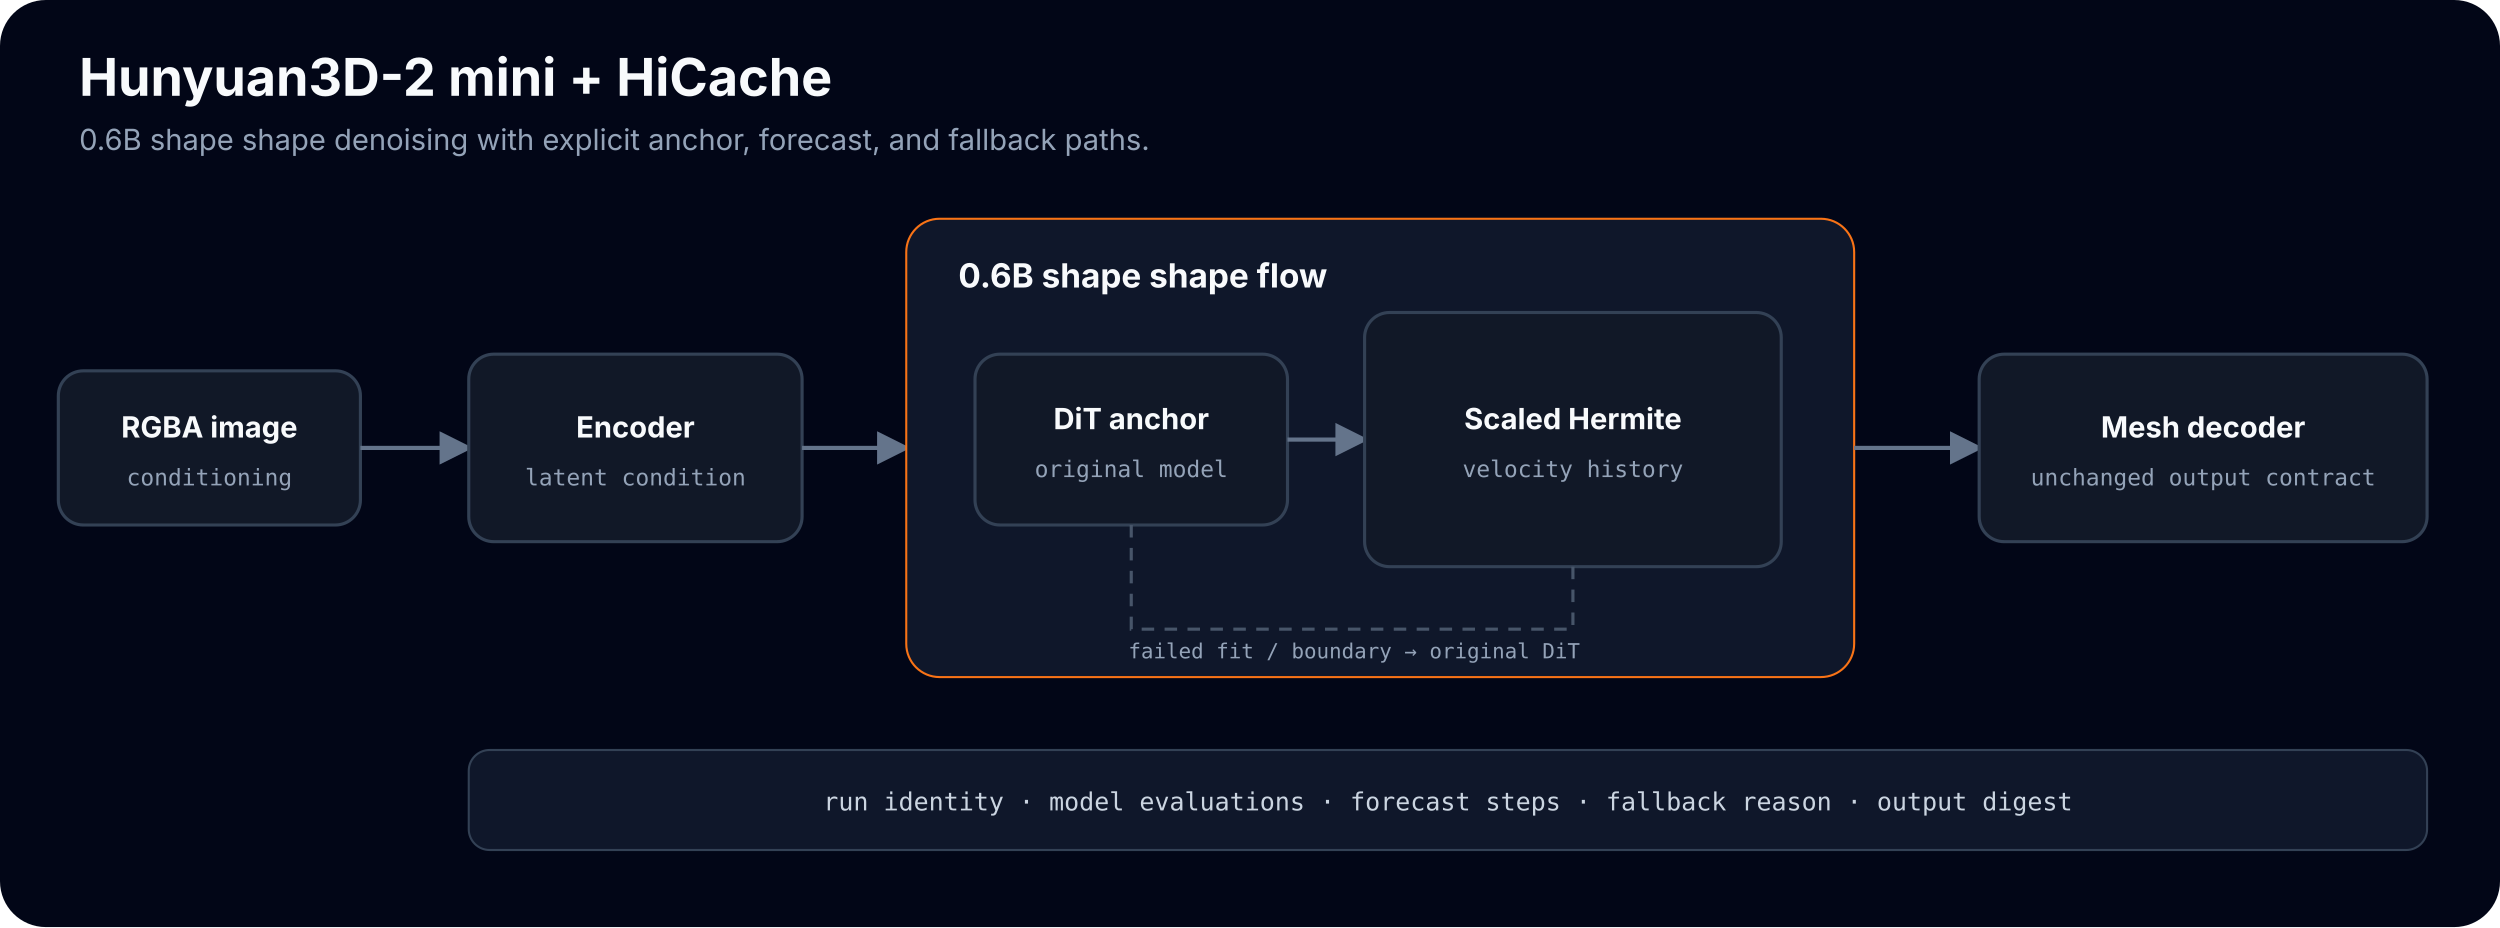
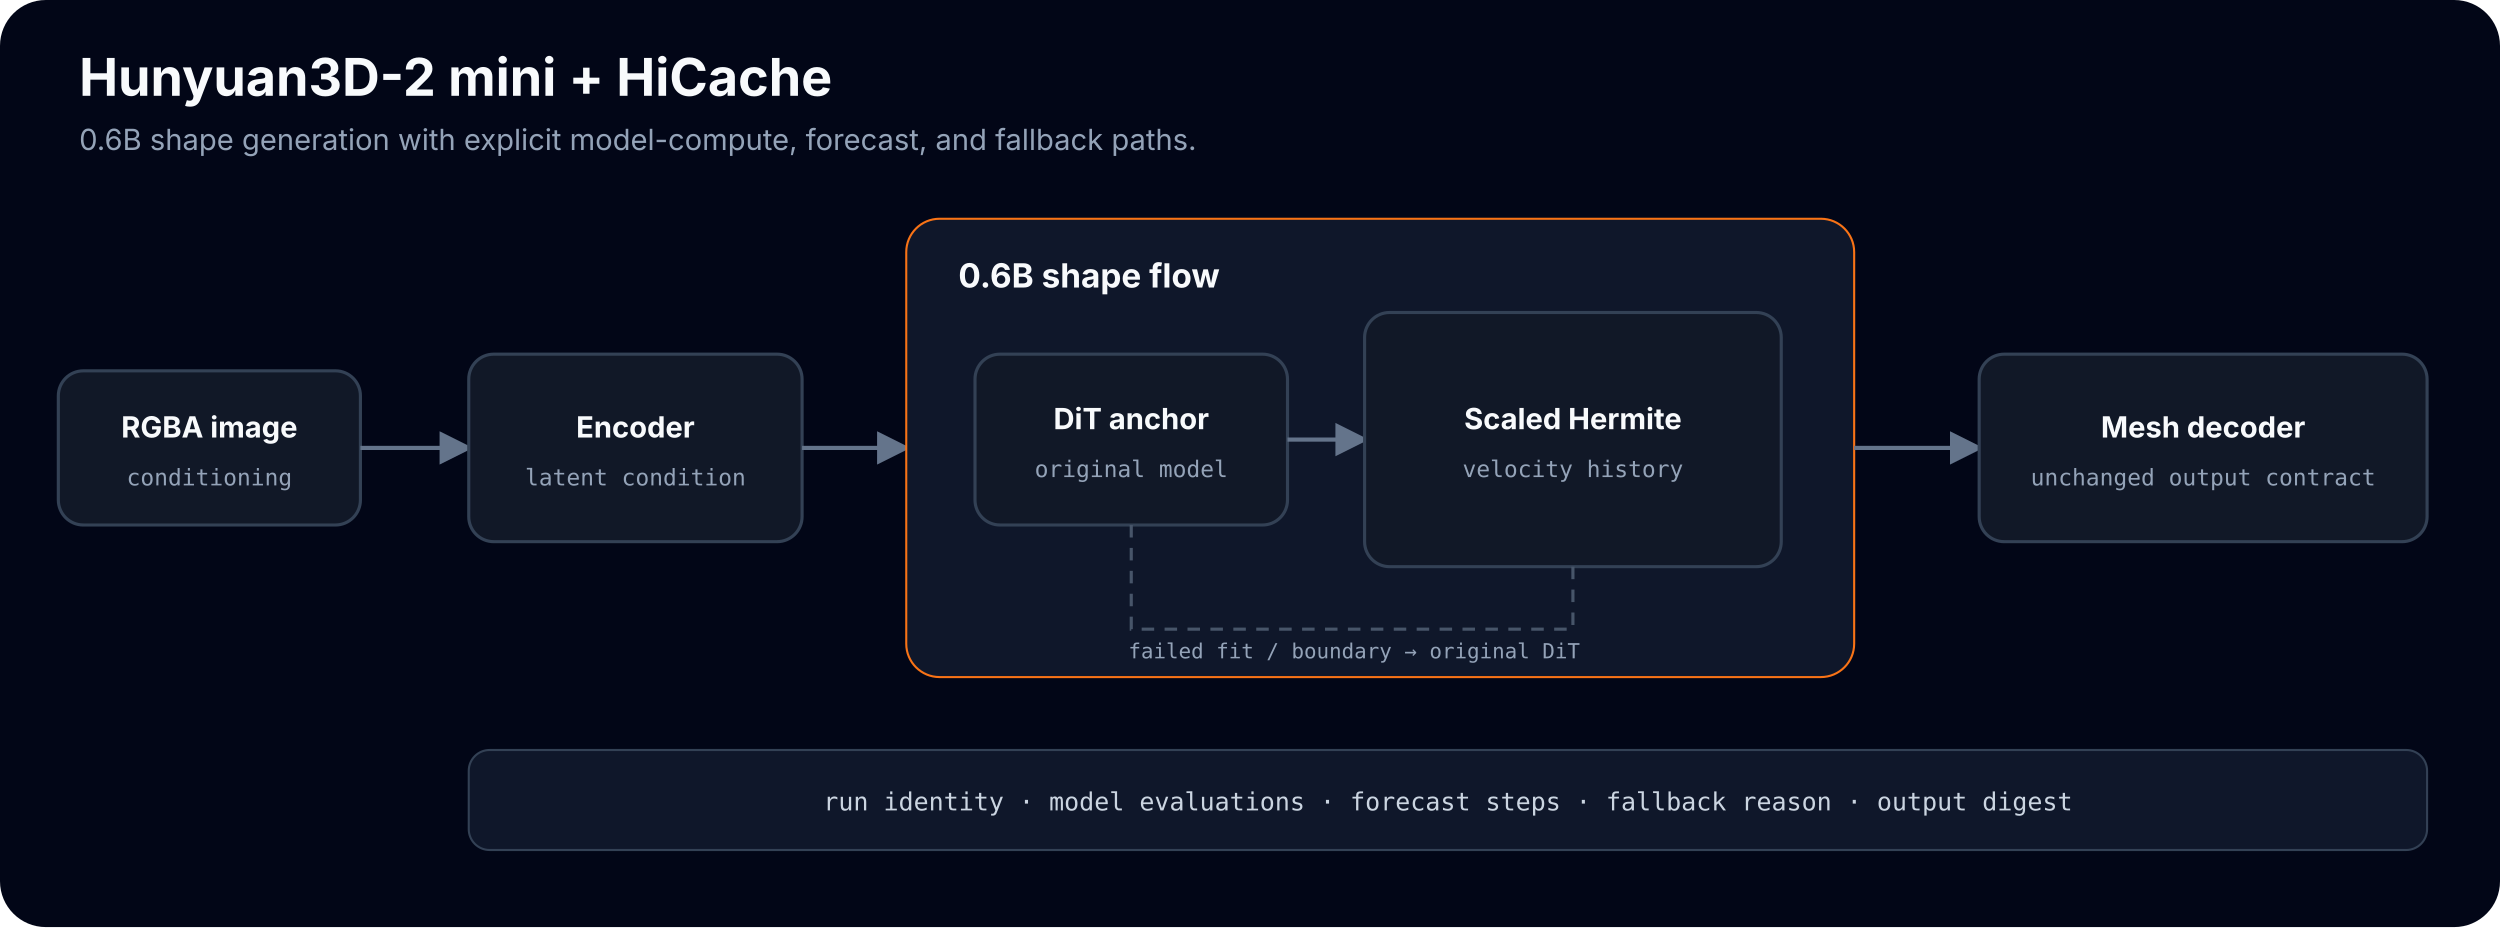
<svg xmlns="http://www.w3.org/2000/svg" viewBox="0 0 1200 445" role="img" aria-labelledby="title desc">
  <rect width="1200" height="445" rx="22" fill="#020617" />
  <defs>
    <marker id="arrow" markerWidth="8" markerHeight="8" refX="7" refY="4" orient="auto">
      <path d="M0 0L8 4L0 8Z" fill="#64748b" />
    </marker>
    <style>.t{font-family:Inter,Segoe UI,sans-serif;fill:#f8fafc}.m{font-family:ui-monospace,SFMono-Regular,Menlo,monospace;fill:#cbd5e1}.muted{fill:#94a3b8}.line{fill:none;stroke:#64748b;stroke-width:2;marker-end:url(#arrow)}.dash{fill:none;stroke:#475569;stroke-width:1.5;stroke-dasharray:6 5}.box{fill:#111827;stroke:#334155;stroke-width:1.5}</style>
  </defs>
  <text class="t" x="38" y="46" font-size="25" font-weight="700">Hunyuan3D-2 mini + HiCache</text>
-   <text class="t muted" x="38" y="72" font-size="14">0.6B shape shape denoising with explicit anchor, forecast, and fallback paths.</text>
+   <text class="t muted" x="38" y="72" font-size="14">0.6B shape generation with explicit model-compute, forecast, and fallback paths.</text>
  <g transform="translate(28 178)">
    <rect class="box" width="145" height="74" rx="12" stroke="#f97316" />
    <text class="t" x="72.5" y="32" text-anchor="middle" font-size="14" font-weight="700">RGBA image</text>
    <text class="m muted" x="72.5" y="55" text-anchor="middle" font-size="11">conditioning</text>
  </g>
  <path class="line" d="M173 215L225 215" />
  <g transform="translate(225 170)">
    <rect class="box" width="160" height="90" rx="12" stroke="#f97316" />
    <text class="t" x="80" y="40" text-anchor="middle" font-size="14" font-weight="700">Encoder</text>
    <text class="m muted" x="80" y="63" text-anchor="middle" font-size="11">latent condition</text>
  </g>
  <path class="line" d="M385 215L435 215" />
  <rect x="435" y="105" width="455" height="220" rx="16" fill="#0f172a" stroke="#f97316" />
-   <text class="t" x="460" y="138" font-size="16" font-weight="700">0.6B shape shape flow</text>
+   <text class="t" x="460" y="138" font-size="16" font-weight="700">0.6B shape flow</text>
  <g transform="translate(468 170)">
    <rect class="box" width="150" height="82" rx="12" stroke="#f59e0b" />
    <text class="t" x="75" y="36" text-anchor="middle" font-size="14" font-weight="700">DiT anchor</text>
    <text class="m muted" x="75" y="59" text-anchor="middle" font-size="11">original model</text>
  </g>
  <path class="line" d="M618 211L655 211" />
  <g transform="translate(655 150)">
    <rect class="box" width="200" height="122" rx="12" stroke="#22c55e" />
    <text class="t" x="100" y="56" text-anchor="middle" font-size="14" font-weight="700">Scaled Hermite</text>
    <text class="m muted" x="100" y="79" text-anchor="middle" font-size="11">velocity history</text>
  </g>
  <path class="dash" d="M755 272V302H543V252" />
  <text class="m muted" x="650" y="316" text-anchor="middle" font-size="10">failed fit / boundary → original DiT</text>
  <path class="line" d="M890 215L950 215" />
  <g transform="translate(950 170)">
    <rect class="box" width="215" height="90" rx="12" stroke="#38bdf8" />
    <text class="t" x="107.5" y="40" text-anchor="middle" font-size="14" font-weight="700">Mesh decoder</text>
    <text class="m muted" x="107.5" y="63" text-anchor="middle" font-size="11">unchanged output contract</text>
  </g>
  <rect x="225" y="360" width="940" height="48" rx="10" fill="#0f172a" stroke="#334155" />
  <text class="m" x="695" y="389" text-anchor="middle" font-size="12">run identity · model evaluations · forecast steps · fallback reason · output digest</text>
</svg>
